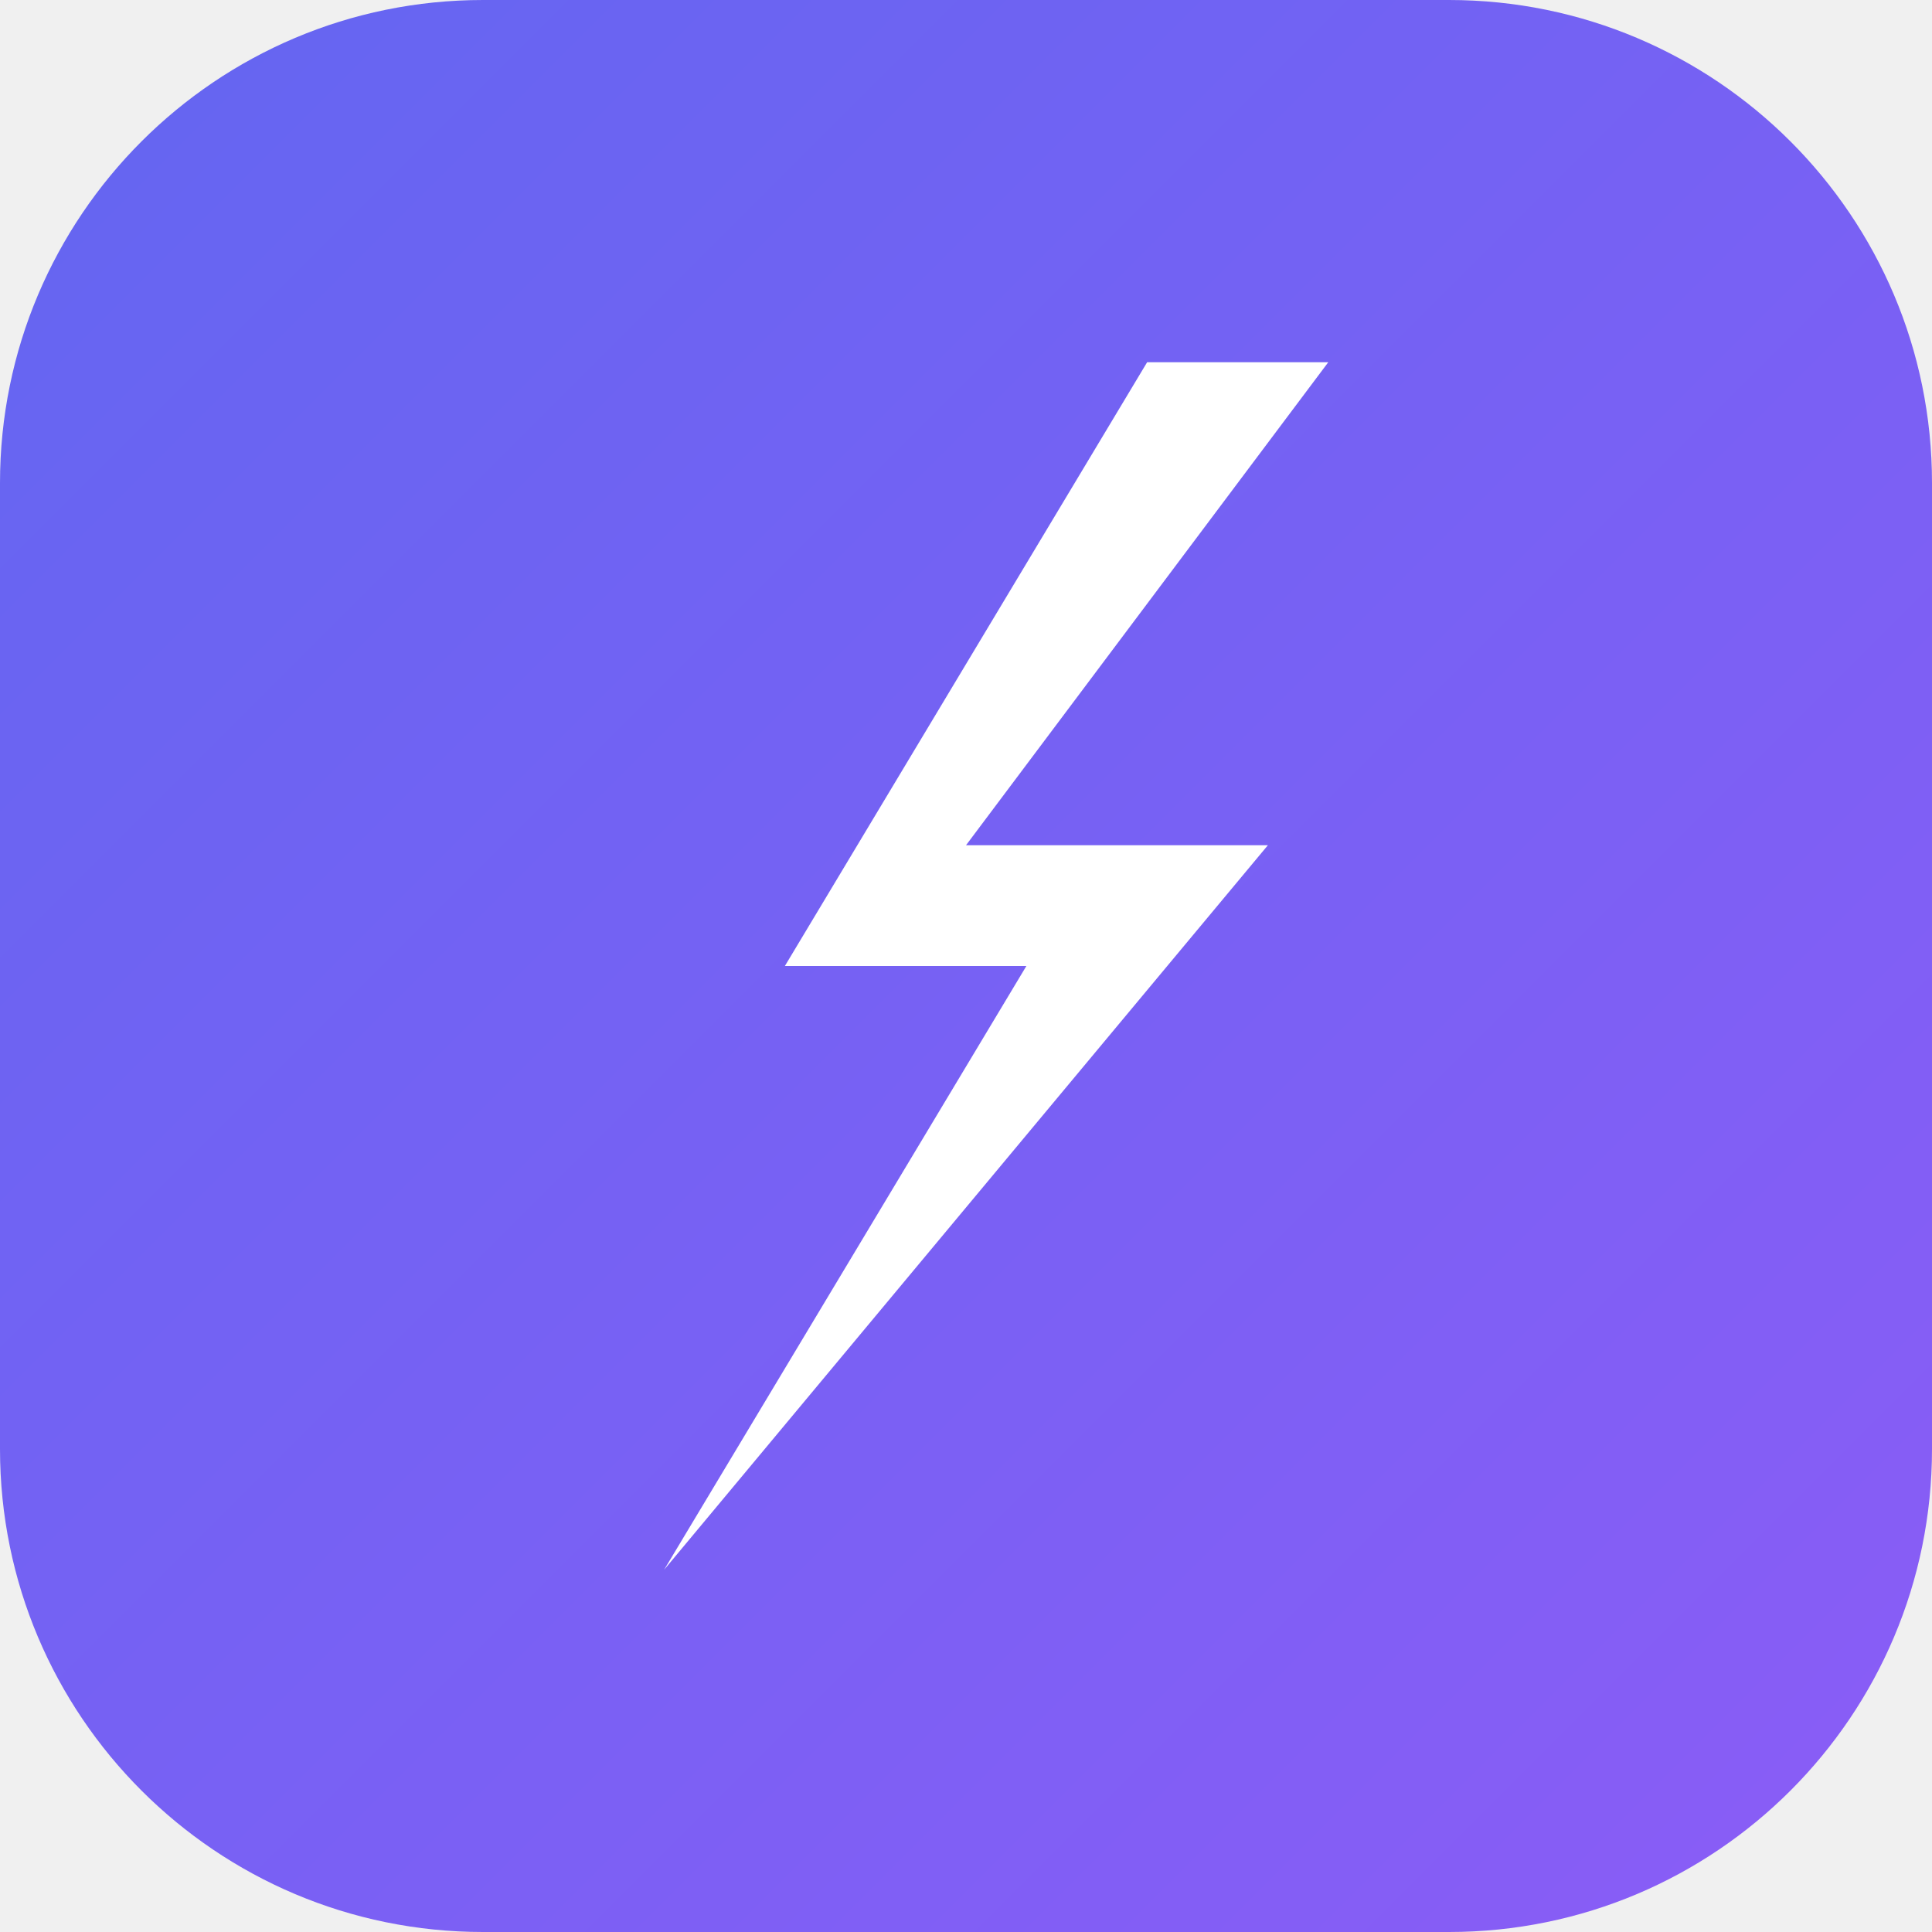
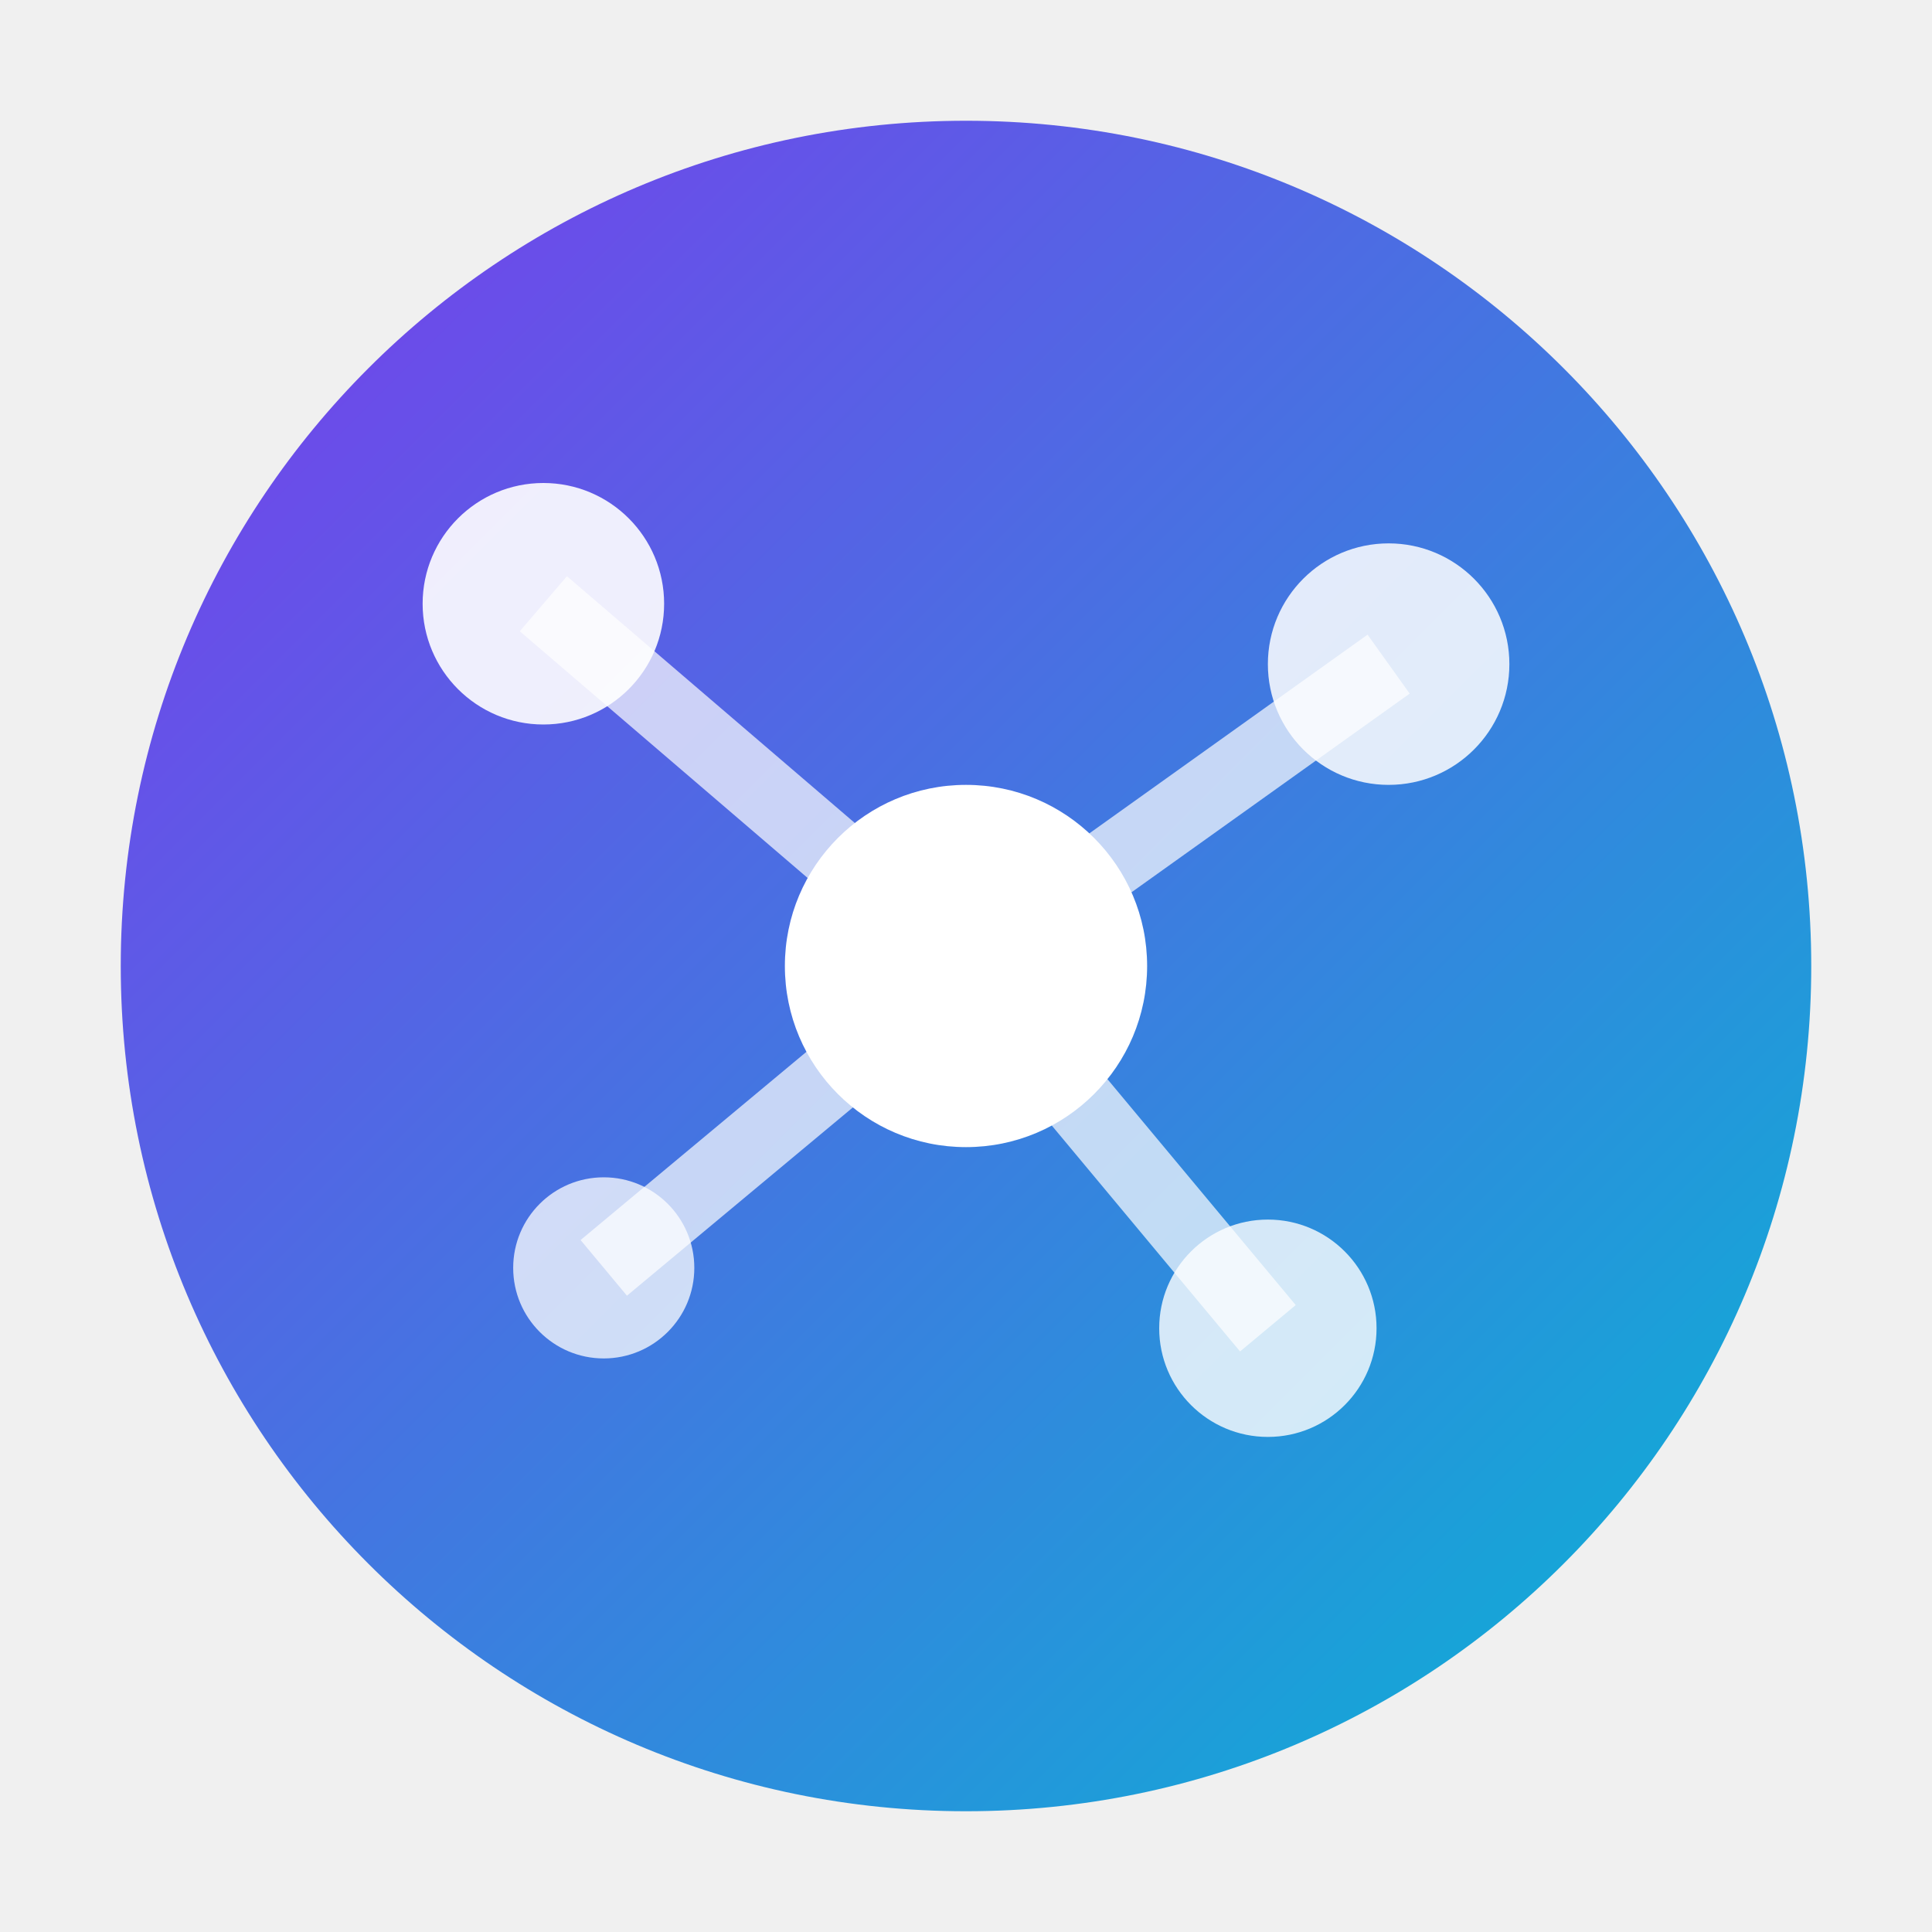
- <svg xmlns="http://www.w3.org/2000/svg" width="32" height="32" viewBox="0 0 32 32" fill="none">
+ <svg xmlns="http://www.w3.org/2000/svg" viewBox="0 0 32 32">
  <defs>
    <linearGradient id="grad" x1="0%" y1="0%" x2="100%" y2="100%">
-       <stop offset="0%" style="stop-color:#6366f1" />
-       <stop offset="100%" style="stop-color:#8b5cf6" />
+       <stop offset="0%" style="stop-color:#7c3aed" />
+       <stop offset="100%" style="stop-color:#06b6d4" />
    </linearGradient>
  </defs>
-   <rect width="32" height="32" rx="8" fill="url(#grad)" />
-   <path d="M19 6 L13 16 L17 16 L11 26 L21 14 L16 14 L22 6 Z" fill="white" />
+   <circle cx="16" cy="16" r="14" fill="url(#grad)" />
+   <circle cx="16" cy="16" r="3" fill="white" />
+   <circle cx="9" cy="10" r="2" fill="white" opacity="0.9" />
+   <circle cx="23" cy="11" r="2" fill="white" opacity="0.85" />
+   <circle cx="21" cy="22" r="1.8" fill="white" opacity="0.8" />
+   <circle cx="10" cy="21" r="1.5" fill="white" opacity="0.75" />
+   <line x1="16" y1="16" x2="9" y2="10" stroke="white" stroke-width="1.2" opacity="0.7" />
+   <line x1="16" y1="16" x2="23" y2="11" stroke="white" stroke-width="1.2" opacity="0.7" />
+   <line x1="16" y1="16" x2="21" y2="22" stroke="white" stroke-width="1.2" opacity="0.7" />
+   <line x1="16" y1="16" x2="10" y2="21" stroke="white" stroke-width="1.2" opacity="0.7" />
</svg>
